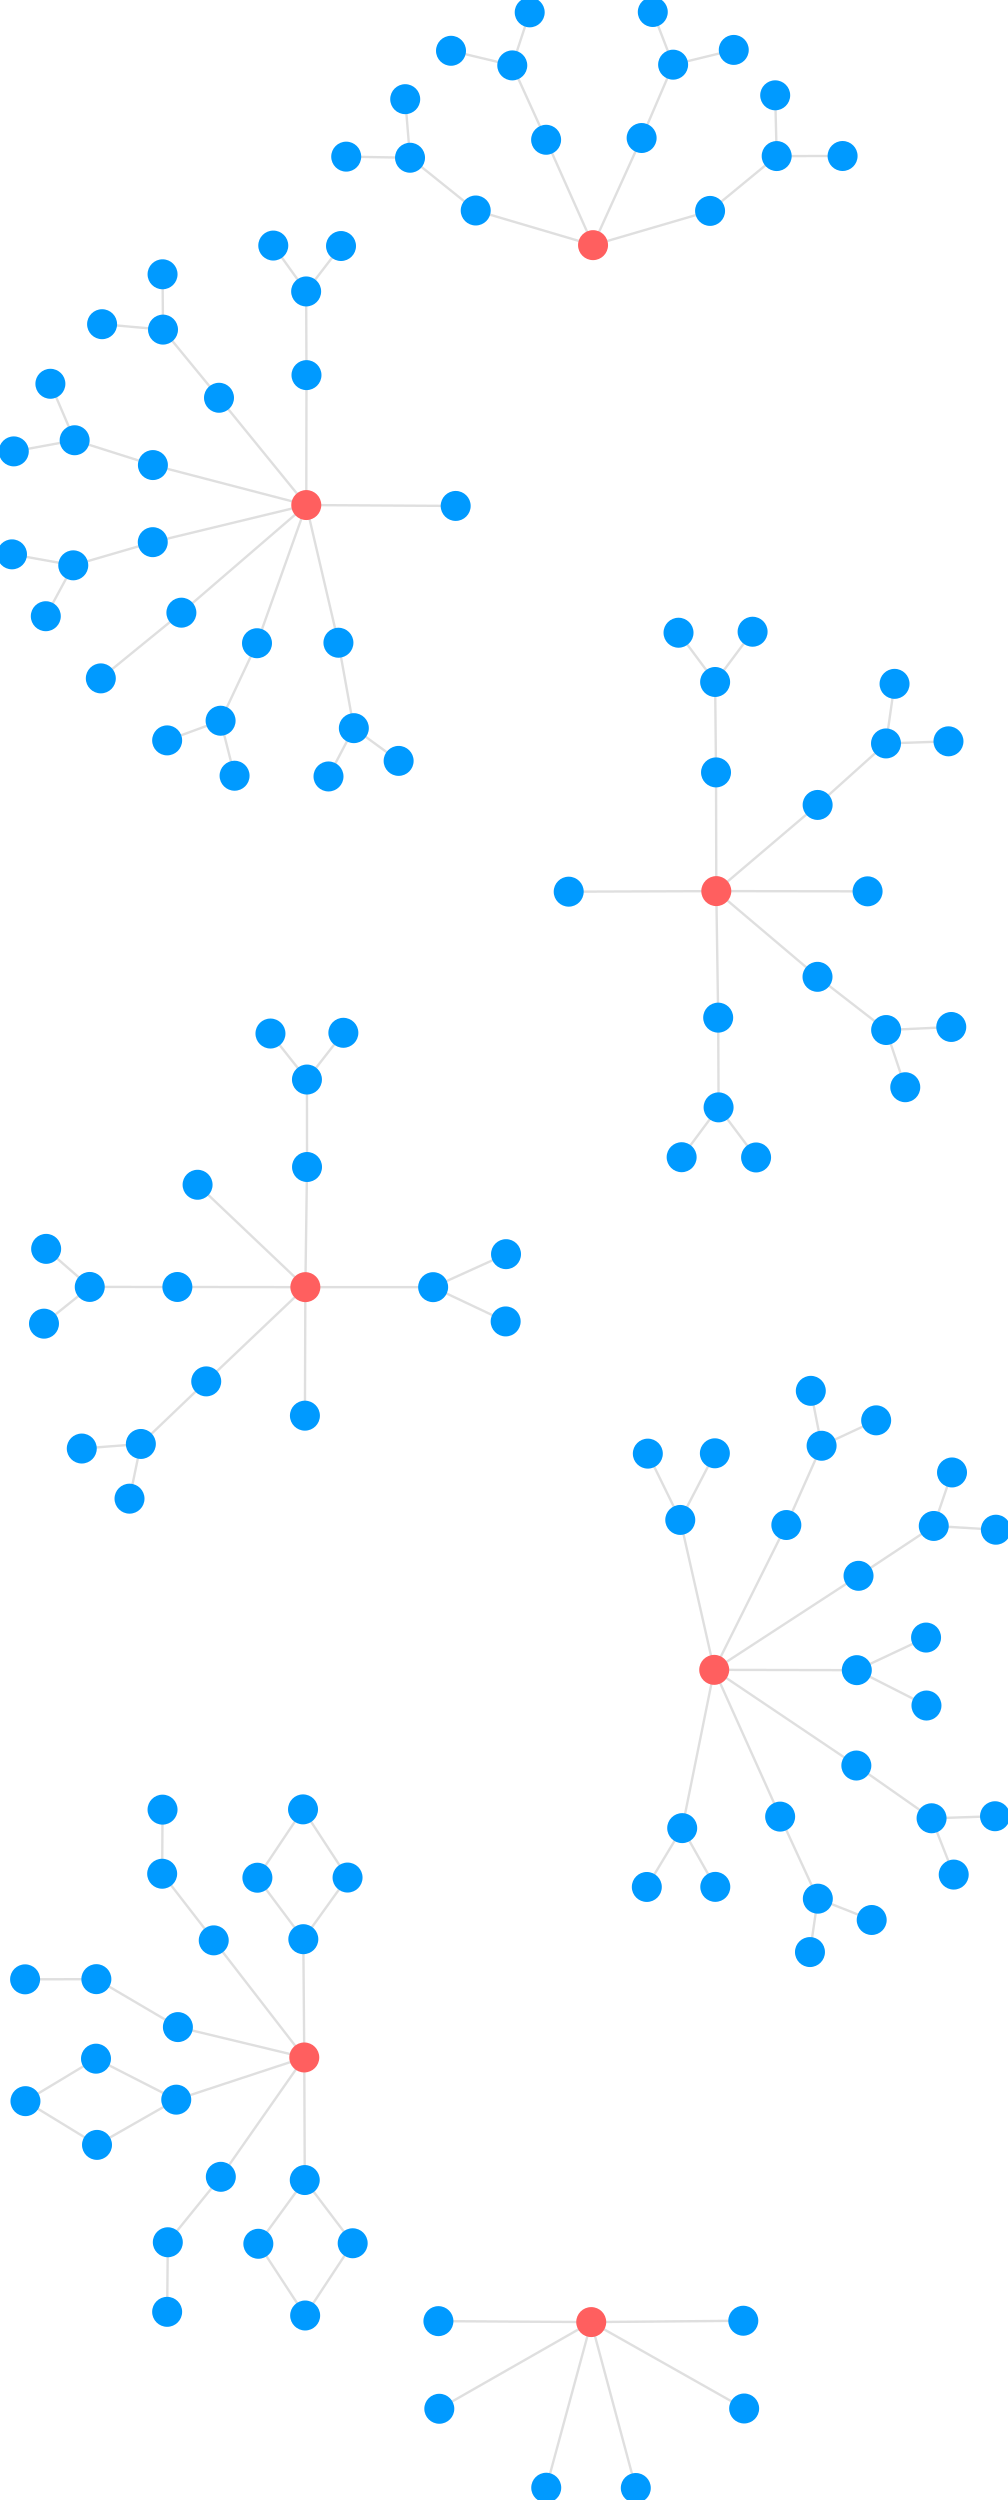
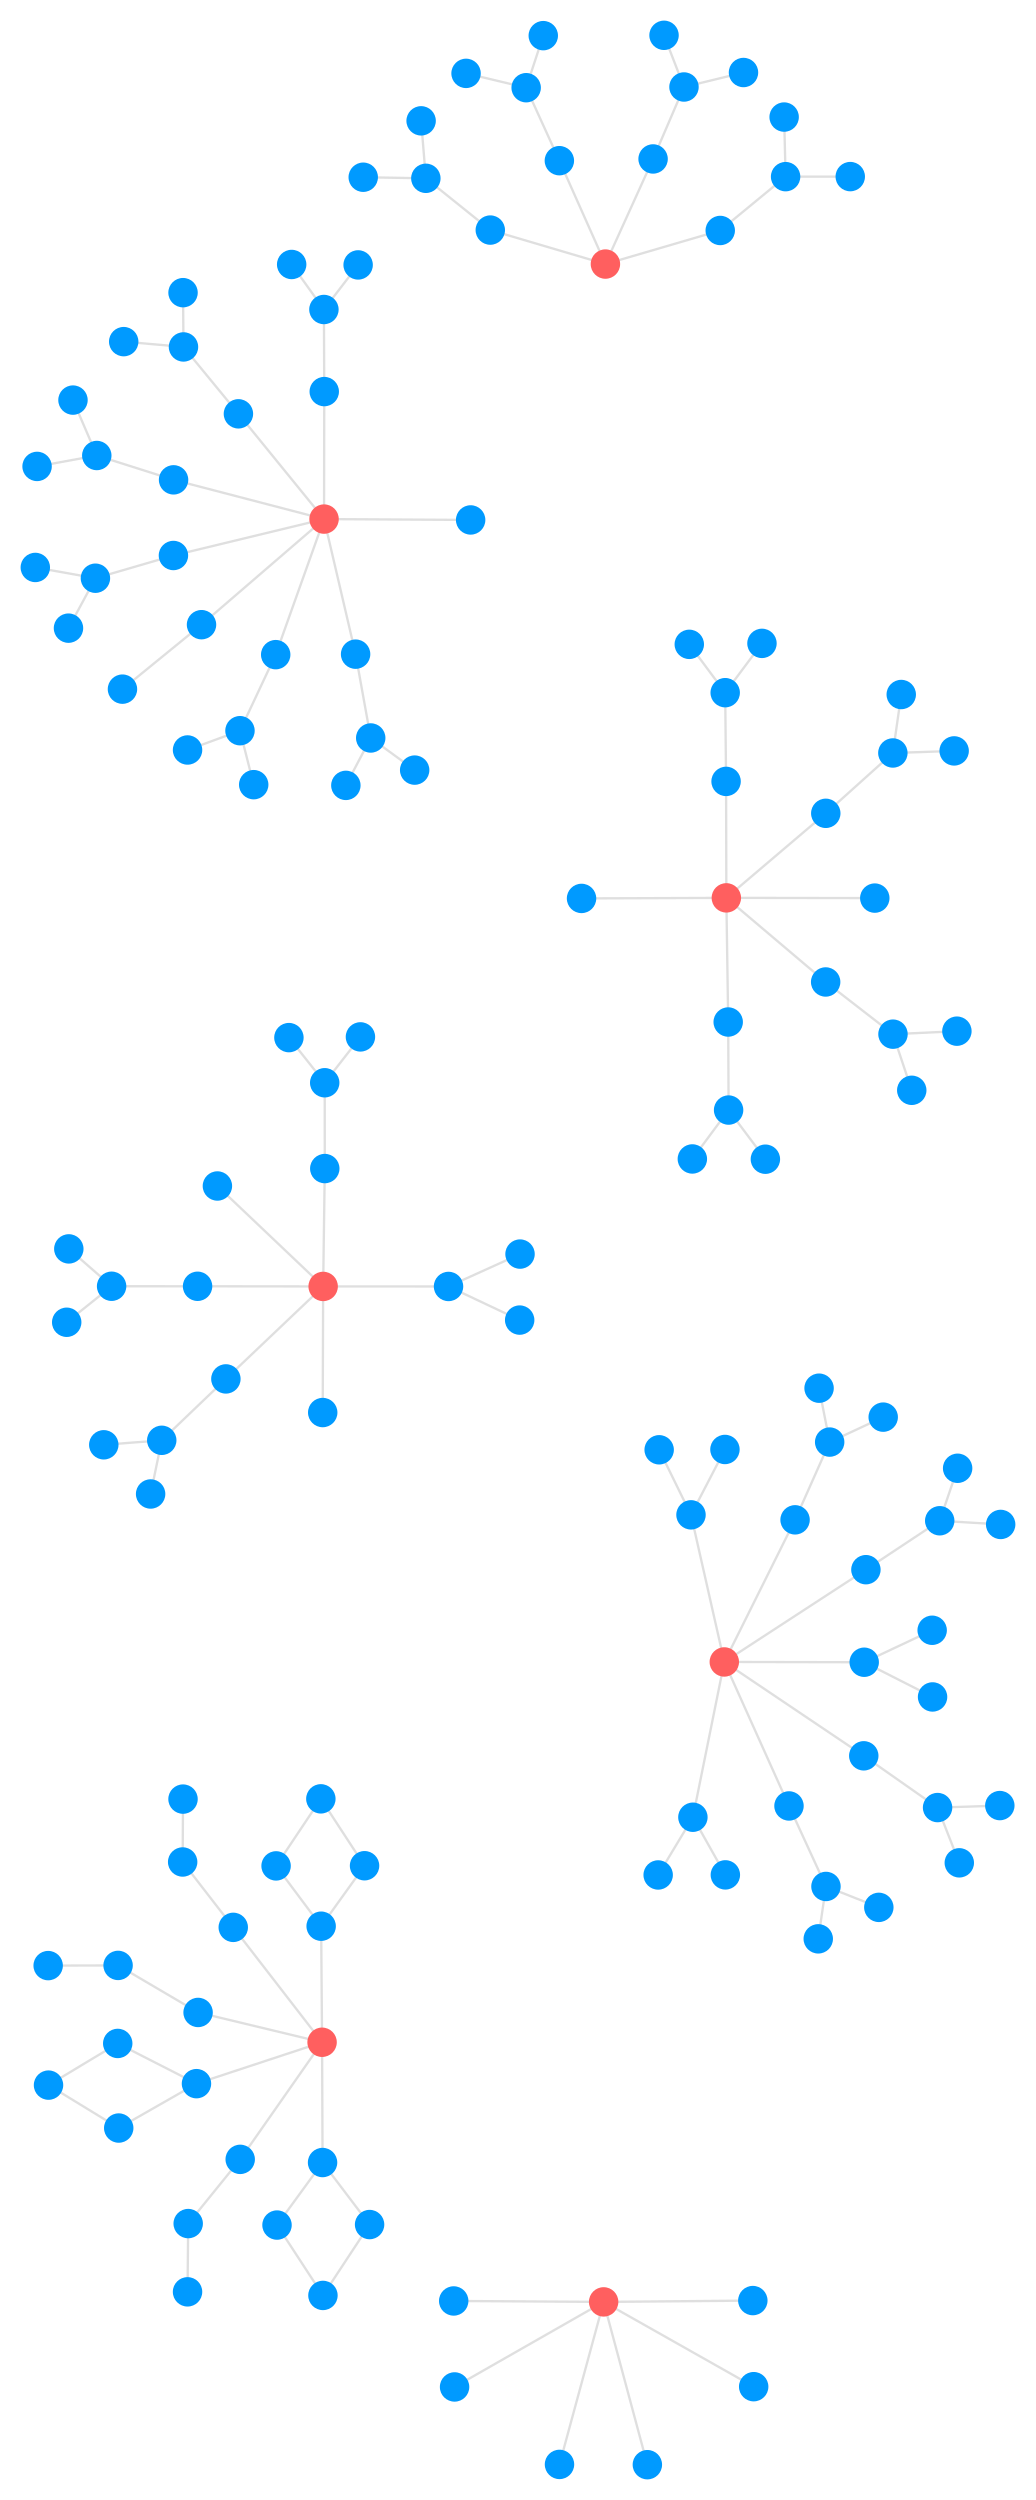
- <svg xmlns="http://www.w3.org/2000/svg" viewBox="-4920.83 -10997.156 8401.74 20840.142">
+ <svg xmlns="http://www.w3.org/2000/svg" viewBox="-5120.83 -11197.156 8801.74 21240.142">
  <style>
  svg {
    background-color: black;
  }
</style>
  <line x1="1047.98" y1="-4558.329" x2="1050.26" y2="-3568.853" stroke="#dfdfdf" stroke-width="20" />
  <line x1="1047.98" y1="-4558.329" x2="1040.48" y2="-5312.107" stroke="#dfdfdf" stroke-width="20" />
  <line x1="1066" y1="-2514.009" x2="1050.26" y2="-3568.853" stroke="#dfdfdf" stroke-width="20" />
  <line x1="1066" y1="-2514.009" x2="1069.36" y2="-1766.007" stroke="#dfdfdf" stroke-width="20" />
  <line x1="1893.99" y1="-2854.258" x2="1050.26" y2="-3568.853" stroke="#dfdfdf" stroke-width="20" />
  <line x1="1893.99" y1="-2854.258" x2="2466.01" y2="-2410.791" stroke="#dfdfdf" stroke-width="20" />
  <line x1="-2099.66" y1="-5639.307" x2="-2367.65" y2="-6787.004" stroke="#dfdfdf" stroke-width="20" />
  <line x1="-2099.66" y1="-5639.307" x2="-1971.19" y2="-4927.236" stroke="#dfdfdf" stroke-width="20" />
  <line x1="-2361.47" y1="-1268.981" x2="-2375.31" y2="-267.504" stroke="#dfdfdf" stroke-width="20" />
  <line x1="-2361.47" y1="-1268.981" x2="-2362.07" y2="-1998.044" stroke="#dfdfdf" stroke-width="20" />
  <line x1="-3442.23" y1="-268.78" x2="-2375.31" y2="-267.504" stroke="#dfdfdf" stroke-width="20" />
  <line x1="-3442.23" y1="-268.78" x2="-4172.66" y2="-269.077" stroke="#dfdfdf" stroke-width="20" />
  <line x1="2235.96" y1="2138.987" x2="1032.9" y2="2922.898" stroke="#dfdfdf" stroke-width="20" />
  <line x1="2235.96" y1="2138.987" x2="2863.01" y2="1723.342" stroke="#dfdfdf" stroke-width="20" />
  <line x1="1634.18" y1="1715.447" x2="1032.9" y2="2922.898" stroke="#dfdfdf" stroke-width="20" />
  <line x1="1634.18" y1="1715.447" x2="1928.07" y2="1054.811" stroke="#dfdfdf" stroke-width="20" />
  <line x1="-3646.17" y1="-7120.373" x2="-2367.65" y2="-6787.004" stroke="#dfdfdf" stroke-width="20" />
  <line x1="-3646.17" y1="-7120.373" x2="-4298.56" y2="-7327.218" stroke="#dfdfdf" stroke-width="20" />
  <line x1="-3201.7" y1="518.181" x2="-2375.31" y2="-267.504" stroke="#dfdfdf" stroke-width="20" />
  <line x1="-3201.7" y1="518.181" x2="-3746.63" y2="1039.744" stroke="#dfdfdf" stroke-width="20" />
  <line x1="1895.01" y1="-4287.129" x2="1050.26" y2="-3568.853" stroke="#dfdfdf" stroke-width="20" />
  <line x1="1895.01" y1="-4287.129" x2="2464.93" y2="-4799.804" stroke="#dfdfdf" stroke-width="20" />
  <line x1="1582.52" y1="4146.293" x2="1032.9" y2="2922.898" stroke="#dfdfdf" stroke-width="20" />
  <line x1="1582.52" y1="4146.293" x2="1896.65" y2="4830.329" stroke="#dfdfdf" stroke-width="20" />
  <line x1="-3437.83" y1="5900.764" x2="-2384.39" y2="6154.044" stroke="#dfdfdf" stroke-width="20" />
  <line x1="-3437.83" y1="5900.764" x2="-4117.5" y2="5501.12" stroke="#dfdfdf" stroke-width="20" />
  <line x1="-3079.99" y1="7148.924" x2="-3521.93" y2="7694.507" stroke="#dfdfdf" stroke-width="20" />
  <line x1="-3079.99" y1="7148.924" x2="-2384.39" y2="6154.044" stroke="#dfdfdf" stroke-width="20" />
  <line x1="-4117.5" y1="5501.12" x2="-4711.62" y2="5502.738" stroke="#dfdfdf" stroke-width="20" />
  <line x1="-3139.08" y1="5177.813" x2="-3568.95" y2="4622.453" stroke="#dfdfdf" stroke-width="20" />
  <line x1="-3139.08" y1="5177.813" x2="-2384.39" y2="6154.044" stroke="#dfdfdf" stroke-width="20" />
  <line x1="-3527.49" y1="8274.453" x2="-3521.93" y2="7694.507" stroke="#dfdfdf" stroke-width="20" />
  <line x1="-3568.95" y1="4622.453" x2="-3565.88" y2="4088.124" stroke="#dfdfdf" stroke-width="20" />
  <line x1="-2392.33" y1="5167.982" x2="-2775.17" y2="4655.627" stroke="#dfdfdf" stroke-width="20" />
  <line x1="-2392.33" y1="5167.982" x2="-2384.39" y2="6154.044" stroke="#dfdfdf" stroke-width="20" />
  <line x1="-2392.33" y1="5167.982" x2="-2023.57" y2="4654.276" stroke="#dfdfdf" stroke-width="20" />
  <line x1="-2379.01" y1="803.927" x2="-2375.31" y2="-267.504" stroke="#dfdfdf" stroke-width="20" />
  <line x1="-2775.17" y1="4655.627" x2="-2394.83" y2="4085.938" stroke="#dfdfdf" stroke-width="20" />
  <line x1="-2023.57" y1="4654.276" x2="-2394.83" y2="4085.938" stroke="#dfdfdf" stroke-width="20" />
  <line x1="-1258.72" y1="9082.56" x2="7.673" y2="8359.858" stroke="#dfdfdf" stroke-width="20" />
  <line x1="-1266.19" y1="8351.947" x2="7.673" y2="8359.858" stroke="#dfdfdf" stroke-width="20" />
  <line x1="-4080.42" y1="-5342.116" x2="-3408.76" y2="-5889.831" stroke="#dfdfdf" stroke-width="20" />
  <line x1="-180.048" y1="-3564.107" x2="1050.26" y2="-3568.853" stroke="#dfdfdf" stroke-width="20" />
  <line x1="2311.47" y1="-3566.862" x2="1050.26" y2="-3568.853" stroke="#dfdfdf" stroke-width="20" />
  <line x1="-4708.66" y1="6518.151" x2="-4120.61" y2="6164.071" stroke="#dfdfdf" stroke-width="20" />
  <line x1="-4708.66" y1="6518.151" x2="-4112.15" y2="6882.844" stroke="#dfdfdf" stroke-width="20" />
  <line x1="2221.55" y1="2925.316" x2="1032.9" y2="2922.898" stroke="#dfdfdf" stroke-width="20" />
  <line x1="2221.55" y1="2925.316" x2="2802.24" y2="3220.249" stroke="#dfdfdf" stroke-width="20" />
  <line x1="2221.55" y1="2925.316" x2="2798.89" y2="2653.689" stroke="#dfdfdf" stroke-width="20" />
  <line x1="-4112.15" y1="6882.844" x2="-3451.62" y2="6505.742" stroke="#dfdfdf" stroke-width="20" />
  <line x1="-4120.61" y1="6164.071" x2="-3451.62" y2="6505.742" stroke="#dfdfdf" stroke-width="20" />
  <line x1="1275.3" y1="8348.658" x2="7.673" y2="8359.858" stroke="#dfdfdf" stroke-width="20" />
  <line x1="1282.46" y1="9080.231" x2="7.673" y2="8359.858" stroke="#dfdfdf" stroke-width="20" />
  <line x1="-2380.33" y1="7175.84" x2="-1980.83" y2="7702.809" stroke="#dfdfdf" stroke-width="20" />
  <line x1="-2380.33" y1="7175.84" x2="-2767.3" y2="7707.111" stroke="#dfdfdf" stroke-width="20" />
  <line x1="-2380.33" y1="7175.84" x2="-2384.39" y2="6154.044" stroke="#dfdfdf" stroke-width="20" />
  <line x1="1041.84" y1="4731.947" x2="766.04" y2="4242.204" stroke="#dfdfdf" stroke-width="20" />
  <line x1="-2767.3" y1="7707.111" x2="-2377.07" y2="8304.978" stroke="#dfdfdf" stroke-width="20" />
  <line x1="766.04" y1="4242.204" x2="471.024" y2="4732.676" stroke="#dfdfdf" stroke-width="20" />
  <line x1="766.04" y1="4242.204" x2="1032.9" y2="2922.898" stroke="#dfdfdf" stroke-width="20" />
  <line x1="-367.367" y1="9740.676" x2="7.673" y2="8359.858" stroke="#dfdfdf" stroke-width="20" />
  <line x1="379.197" y1="9742.987" x2="7.673" y2="8359.858" stroke="#dfdfdf" stroke-width="20" />
  <line x1="-2365.96" y1="-7870.204" x2="-2367.65" y2="-6787.004" stroke="#dfdfdf" stroke-width="20" />
  <line x1="-2365.96" y1="-7870.204" x2="-2368.81" y2="-8567.644" stroke="#dfdfdf" stroke-width="20" />
  <line x1="-2375.31" y1="-267.504" x2="-3273.74" y2="-1120.841" stroke="#dfdfdf" stroke-width="20" />
  <line x1="-2375.31" y1="-267.504" x2="-1310.15" y2="-267.294" stroke="#dfdfdf" stroke-width="20" />
  <line x1="-2384.39" y1="6154.044" x2="-3451.62" y2="6505.742" stroke="#dfdfdf" stroke-width="20" />
  <line x1="1032.9" y1="2922.898" x2="749.925" y2="1673.076" stroke="#dfdfdf" stroke-width="20" />
  <line x1="1032.9" y1="2922.898" x2="2217.77" y2="3720.409" stroke="#dfdfdf" stroke-width="20" />
  <line x1="22.808" y1="-8953.6" x2="-368.42" y2="-9831.947" stroke="#dfdfdf" stroke-width="20" />
  <line x1="22.808" y1="-8953.6" x2="-955.267" y2="-9242.418" stroke="#dfdfdf" stroke-width="20" />
  <line x1="22.808" y1="-8953.6" x2="998.371" y2="-9239.004" stroke="#dfdfdf" stroke-width="20" />
  <line x1="22.808" y1="-8953.6" x2="427.839" y2="-9846.684" stroke="#dfdfdf" stroke-width="20" />
  <line x1="-955.267" y1="-9242.418" x2="-1502.78" y2="-9682.204" stroke="#dfdfdf" stroke-width="20" />
  <line x1="427.839" y1="-9846.684" x2="690.328" y2="-10457.991" stroke="#dfdfdf" stroke-width="20" />
  <line x1="998.371" y1="-9239.004" x2="1553.65" y2="-9696.249" stroke="#dfdfdf" stroke-width="20" />
  <line x1="-3408.76" y1="-5889.831" x2="-2367.65" y2="-6787.004" stroke="#dfdfdf" stroke-width="20" />
  <line x1="-3095.23" y1="-7681.298" x2="-2367.65" y2="-6787.004" stroke="#dfdfdf" stroke-width="20" />
  <line x1="-3095.23" y1="-7681.298" x2="-3561.99" y2="-8249.493" stroke="#dfdfdf" stroke-width="20" />
  <line x1="-2778.5" y1="-5635.182" x2="-2367.65" y2="-6787.004" stroke="#dfdfdf" stroke-width="20" />
  <line x1="-2778.5" y1="-5635.182" x2="-3081.94" y2="-4989.049" stroke="#dfdfdf" stroke-width="20" />
  <line x1="-705.647" y1="18.383" x2="-1310.15" y2="-267.294" stroke="#dfdfdf" stroke-width="20" />
  <line x1="-3647.42" y1="-6477.618" x2="-2367.65" y2="-6787.004" stroke="#dfdfdf" stroke-width="20" />
  <line x1="-3647.42" y1="-6477.618" x2="-4310.1" y2="-6284.551" stroke="#dfdfdf" stroke-width="20" />
  <line x1="-368.42" y1="-9831.947" x2="-650.503" y2="-10451.964" stroke="#dfdfdf" stroke-width="20" />
  <line x1="2217.77" y1="3720.409" x2="2844.81" y2="4160.036" stroke="#dfdfdf" stroke-width="20" />
  <line x1="1541.23" y1="-10202.596" x2="1553.65" y2="-9696.249" stroke="#dfdfdf" stroke-width="20" />
  <line x1="1838.09" y1="597.01" x2="1928.07" y2="1054.811" stroke="#dfdfdf" stroke-width="20" />
  <line x1="-2965.37" y1="-4530.56" x2="-3081.94" y2="-4989.049" stroke="#dfdfdf" stroke-width="20" />
  <line x1="-1597.81" y1="-4654.311" x2="-1971.19" y2="-4927.236" stroke="#dfdfdf" stroke-width="20" />
  <line x1="-3565.75" y1="-8710.649" x2="-3561.99" y2="-8249.493" stroke="#dfdfdf" stroke-width="20" />
  <line x1="520.835" y1="-10897.156" x2="690.328" y2="-10457.991" stroke="#dfdfdf" stroke-width="20" />
  <line x1="3373.73" y1="4143.093" x2="2844.81" y2="4160.036" stroke="#dfdfdf" stroke-width="20" />
  <line x1="735.383" y1="-5722.702" x2="1040.48" y2="-5312.107" stroke="#dfdfdf" stroke-width="20" />
  <line x1="-1161.23" y1="-10573.778" x2="-650.503" y2="-10451.964" stroke="#dfdfdf" stroke-width="20" />
  <line x1="761.374" y1="-1350.604" x2="1069.36" y2="-1766.007" stroke="#dfdfdf" stroke-width="20" />
  <line x1="-4805.82" y1="-7234.382" x2="-4298.56" y2="-7327.218" stroke="#dfdfdf" stroke-width="20" />
  <line x1="-2666.23" y1="-2381.529" x2="-2362.07" y2="-1998.044" stroke="#dfdfdf" stroke-width="20" />
  <line x1="3009.02" y1="-2436.231" x2="2466.01" y2="-2410.791" stroke="#dfdfdf" stroke-width="20" />
  <line x1="-4554.14" y1="36.952" x2="-4172.66" y2="-269.077" stroke="#dfdfdf" stroke-width="20" />
  <line x1="-4539.04" y1="-5860.32" x2="-4310.1" y2="-6284.551" stroke="#dfdfdf" stroke-width="20" />
  <line x1="-2642.81" y1="-8950.116" x2="-2368.81" y2="-8567.644" stroke="#dfdfdf" stroke-width="20" />
  <line x1="-1542.98" y1="-10170.471" x2="-1502.78" y2="-9682.204" stroke="#dfdfdf" stroke-width="20" />
  <line x1="-4239.15" y1="1077.924" x2="-3746.63" y2="1039.744" stroke="#dfdfdf" stroke-width="20" />
  <line x1="3380.91" y1="1754.628" x2="2863.01" y2="1723.342" stroke="#dfdfdf" stroke-width="20" />
  <line x1="2536.21" y1="-5296.498" x2="2464.93" y2="-4799.804" stroke="#dfdfdf" stroke-width="20" />
  <line x1="2985.72" y1="-4817.404" x2="2464.93" y2="-4799.804" stroke="#dfdfdf" stroke-width="20" />
  <line x1="3015.24" y1="1277.376" x2="2863.01" y2="1723.342" stroke="#dfdfdf" stroke-width="20" />
  <line x1="-3841.19" y1="1495.872" x2="-3746.63" y2="1039.744" stroke="#dfdfdf" stroke-width="20" />
  <line x1="-2034.77" y1="-9691.396" x2="-1502.78" y2="-9682.204" stroke="#dfdfdf" stroke-width="20" />
  <line x1="-4069.86" y1="-8294.596" x2="-3561.99" y2="-8249.493" stroke="#dfdfdf" stroke-width="20" />
  <line x1="-2078.11" y1="-8946.347" x2="-2368.81" y2="-8567.644" stroke="#dfdfdf" stroke-width="20" />
  <line x1="-4820.83" y1="-6376.036" x2="-4310.1" y2="-6284.551" stroke="#dfdfdf" stroke-width="20" />
  <line x1="-4536.2" y1="-586.469" x2="-4172.66" y2="-269.077" stroke="#dfdfdf" stroke-width="20" />
  <line x1="2625.47" y1="-1933.92" x2="2466.01" y2="-2410.791" stroke="#dfdfdf" stroke-width="20" />
  <line x1="-2058.55" y1="-2387.662" x2="-2362.07" y2="-1998.044" stroke="#dfdfdf" stroke-width="20" />
  <line x1="-4500.76" y1="-7797.92" x2="-4298.56" y2="-7327.218" stroke="#dfdfdf" stroke-width="20" />
  <line x1="1381.92" y1="-1348.455" x2="1069.36" y2="-1766.007" stroke="#dfdfdf" stroke-width="20" />
  <line x1="-505.171" y1="-10894.222" x2="-650.503" y2="-10451.964" stroke="#dfdfdf" stroke-width="20" />
  <line x1="1352.88" y1="-5731.004" x2="1040.48" y2="-5312.107" stroke="#dfdfdf" stroke-width="20" />
  <line x1="3029.38" y1="4629.529" x2="2844.81" y2="4160.036" stroke="#dfdfdf" stroke-width="20" />
  <line x1="1195.86" y1="-10581.049" x2="690.328" y2="-10457.991" stroke="#dfdfdf" stroke-width="20" />
  <line x1="-2182.4" y1="-4524.516" x2="-1971.19" y2="-4927.236" stroke="#dfdfdf" stroke-width="20" />
  <line x1="-3527.44" y1="-4825.227" x2="-3081.94" y2="-4989.049" stroke="#dfdfdf" stroke-width="20" />
  <line x1="2382.93" y1="842.9" x2="1928.07" y2="1054.811" stroke="#dfdfdf" stroke-width="20" />
  <line x1="2103.06" y1="-9696.711" x2="1553.65" y2="-9696.249" stroke="#dfdfdf" stroke-width="20" />
  <line x1="2345.72" y1="5007.982" x2="1896.65" y2="4830.329" stroke="#dfdfdf" stroke-width="20" />
  <line x1="1831.13" y1="5275.342" x2="1896.65" y2="4830.329" stroke="#dfdfdf" stroke-width="20" />
  <line x1="1038.35" y1="1117.636" x2="749.925" y2="1673.076" stroke="#dfdfdf" stroke-width="20" />
  <line x1="479.479" y1="1120.398" x2="749.925" y2="1673.076" stroke="#dfdfdf" stroke-width="20" />
  <line x1="-702.584" y1="-542.425" x2="-1310.15" y2="-267.294" stroke="#dfdfdf" stroke-width="20" />
  <line x1="-2377.07" y1="8304.978" x2="-1980.83" y2="7702.809" stroke="#dfdfdf" stroke-width="20" />
  <line x1="-1122.21" y1="-6779.644" x2="-2367.65" y2="-6787.004" stroke="#dfdfdf" stroke-width="20" />
  <circle cx="1047.98" cy="-4558.329" r="125" fill="#009aff" />
  <circle cx="1066" cy="-2514.009" r="125" fill="#009aff" />
  <circle cx="1893.99" cy="-2854.258" r="125" fill="#009aff" />
  <circle cx="-2099.66" cy="-5639.307" r="125" fill="#009aff" />
  <circle cx="-2361.47" cy="-1268.981" r="125" fill="#009aff" />
  <circle cx="-3442.23" cy="-268.78" r="125" fill="#009aff" />
  <circle cx="2235.96" cy="2138.987" r="125" fill="#009aff" />
  <circle cx="1634.18" cy="1715.447" r="125" fill="#009aff" />
  <circle cx="-3646.17" cy="-7120.373" r="125" fill="#009aff" />
  <circle cx="-3201.7" cy="518.181" r="125" fill="#009aff" />
  <circle cx="1895.01" cy="-4287.129" r="125" fill="#009aff" />
  <circle cx="1582.52" cy="4146.293" r="125" fill="#009aff" />
  <circle cx="-3437.83" cy="5900.764" r="125" fill="#009aff" />
  <circle cx="-3079.99" cy="7148.924" r="125" fill="#009aff" />
  <circle cx="-4117.5" cy="5501.12" r="125" fill="#009aff" />
  <circle cx="-3139.08" cy="5177.813" r="125" fill="#009aff" />
  <circle cx="-3527.49" cy="8274.453" r="125" fill="#009aff" />
  <circle cx="-4711.62" cy="5502.738" r="125" fill="#009aff" />
  <circle cx="-3568.95" cy="4622.453" r="125" fill="#009aff" />
  <circle cx="-3521.93" cy="7694.507" r="125" fill="#009aff" />
  <circle cx="-3565.88" cy="4088.124" r="125" fill="#009aff" />
  <circle cx="-2392.33" cy="5167.982" r="125" fill="#009aff" />
  <circle cx="-2379.01" cy="803.927" r="125" fill="#009aff" />
  <circle cx="-2775.17" cy="4655.627" r="125" fill="#009aff" />
  <circle cx="-2023.57" cy="4654.276" r="125" fill="#009aff" />
  <circle cx="-1258.72" cy="9082.56" r="125" fill="#009aff" />
  <circle cx="-1266.19" cy="8351.947" r="125" fill="#009aff" />
  <circle cx="-4080.42" cy="-5342.116" r="125" fill="#009aff" />
  <circle cx="-180.048" cy="-3564.107" r="125" fill="#009aff" />
  <circle cx="2311.47" cy="-3566.862" r="125" fill="#009aff" />
  <circle cx="-4708.66" cy="6518.151" r="125" fill="#009aff" />
  <circle cx="2221.55" cy="2925.316" r="125" fill="#009aff" />
  <circle cx="-4112.15" cy="6882.844" r="125" fill="#009aff" />
  <circle cx="-4120.61" cy="6164.071" r="125" fill="#009aff" />
  <circle cx="1275.3" cy="8348.658" r="125" fill="#009aff" />
  <circle cx="1282.46" cy="9080.231" r="125" fill="#009aff" />
  <circle cx="-2380.33" cy="7175.84" r="125" fill="#009aff" />
  <circle cx="1041.84" cy="4731.947" r="125" fill="#009aff" />
  <circle cx="-2767.3" cy="7707.111" r="125" fill="#009aff" />
  <circle cx="766.04" cy="4242.204" r="125" fill="#009aff" />
  <circle cx="-367.367" cy="9740.676" r="125" fill="#009aff" />
  <circle cx="379.197" cy="9742.987" r="125" fill="#009aff" />
  <circle cx="-2365.96" cy="-7870.204" r="125" fill="#009aff" />
  <circle cx="-2375.31" cy="-267.504" r="125" fill="#ff5f5f" />
  <circle cx="-2384.39" cy="6154.044" r="125" fill="#ff5f5f" />
  <circle cx="1032.9" cy="2922.898" r="125" fill="#ff5f5f" />
  <circle cx="-2394.83" cy="4085.938" r="125" fill="#009aff" />
  <circle cx="22.808" cy="-8953.6" r="125" fill="#ff5f5f" />
  <circle cx="-3273.74" cy="-1120.841" r="125" fill="#009aff" />
  <circle cx="-955.267" cy="-9242.418" r="125" fill="#009aff" />
  <circle cx="471.024" cy="4732.676" r="125" fill="#009aff" />
  <circle cx="427.839" cy="-9846.684" r="125" fill="#009aff" />
  <circle cx="998.371" cy="-9239.004" r="125" fill="#009aff" />
  <circle cx="-3408.76" cy="-5889.831" r="125" fill="#009aff" />
  <circle cx="-3095.23" cy="-7681.298" r="125" fill="#009aff" />
  <circle cx="-2778.5" cy="-5635.182" r="125" fill="#009aff" />
  <circle cx="-705.647" cy="18.383" r="125" fill="#009aff" />
  <circle cx="2802.24" cy="3220.249" r="125" fill="#009aff" />
  <circle cx="-3647.42" cy="-6477.618" r="125" fill="#009aff" />
  <circle cx="-368.42" cy="-9831.947" r="125" fill="#009aff" />
  <circle cx="7.673" cy="8359.858" r="125" fill="#ff5f5f" />
  <circle cx="2217.77" cy="3720.409" r="125" fill="#009aff" />
  <circle cx="1541.23" cy="-10202.596" r="125" fill="#009aff" />
  <circle cx="1838.09" cy="597.01" r="125" fill="#009aff" />
  <circle cx="-2965.37" cy="-4530.56" r="125" fill="#009aff" />
  <circle cx="-1597.81" cy="-4654.311" r="125" fill="#009aff" />
  <circle cx="-3565.75" cy="-8710.649" r="125" fill="#009aff" />
  <circle cx="520.835" cy="-10897.156" r="125" fill="#009aff" />
  <circle cx="3373.73" cy="4143.093" r="125" fill="#009aff" />
  <circle cx="735.383" cy="-5722.702" r="125" fill="#009aff" />
  <circle cx="-1161.23" cy="-10573.778" r="125" fill="#009aff" />
  <circle cx="761.374" cy="-1350.604" r="125" fill="#009aff" />
  <circle cx="-4805.82" cy="-7234.382" r="125" fill="#009aff" />
  <circle cx="-2666.23" cy="-2381.529" r="125" fill="#009aff" />
  <circle cx="3009.02" cy="-2436.231" r="125" fill="#009aff" />
  <circle cx="-4554.14" cy="36.952" r="125" fill="#009aff" />
  <circle cx="-4539.04" cy="-5860.32" r="125" fill="#009aff" />
  <circle cx="-2642.81" cy="-8950.116" r="125" fill="#009aff" />
  <circle cx="-1542.98" cy="-10170.471" r="125" fill="#009aff" />
  <circle cx="-4239.15" cy="1077.924" r="125" fill="#009aff" />
  <circle cx="3380.91" cy="1754.628" r="125" fill="#009aff" />
  <circle cx="2536.21" cy="-5296.498" r="125" fill="#009aff" />
  <circle cx="2985.72" cy="-4817.404" r="125" fill="#009aff" />
  <circle cx="3015.24" cy="1277.376" r="125" fill="#009aff" />
  <circle cx="-3841.19" cy="1495.872" r="125" fill="#009aff" />
  <circle cx="-2034.77" cy="-9691.396" r="125" fill="#009aff" />
  <circle cx="-4069.86" cy="-8294.596" r="125" fill="#009aff" />
  <circle cx="-2078.11" cy="-8946.347" r="125" fill="#009aff" />
  <circle cx="-4820.83" cy="-6376.036" r="125" fill="#009aff" />
  <circle cx="-4536.2" cy="-586.469" r="125" fill="#009aff" />
  <circle cx="2625.47" cy="-1933.92" r="125" fill="#009aff" />
  <circle cx="-2058.55" cy="-2387.662" r="125" fill="#009aff" />
  <circle cx="-4500.76" cy="-7797.92" r="125" fill="#009aff" />
  <circle cx="1381.92" cy="-1348.455" r="125" fill="#009aff" />
  <circle cx="-505.171" cy="-10894.222" r="125" fill="#009aff" />
  <circle cx="1352.88" cy="-5731.004" r="125" fill="#009aff" />
  <circle cx="3029.38" cy="4629.529" r="125" fill="#009aff" />
  <circle cx="1195.86" cy="-10581.049" r="125" fill="#009aff" />
  <circle cx="-2182.4" cy="-4524.516" r="125" fill="#009aff" />
  <circle cx="-3527.44" cy="-4825.227" r="125" fill="#009aff" />
  <circle cx="2382.93" cy="842.9" r="125" fill="#009aff" />
  <circle cx="2103.06" cy="-9696.711" r="125" fill="#009aff" />
  <circle cx="2345.72" cy="5007.982" r="125" fill="#009aff" />
  <circle cx="1831.13" cy="5275.342" r="125" fill="#009aff" />
  <circle cx="1038.35" cy="1117.636" r="125" fill="#009aff" />
  <circle cx="479.479" cy="1120.398" r="125" fill="#009aff" />
  <circle cx="-702.584" cy="-542.425" r="125" fill="#009aff" />
  <circle cx="749.925" cy="1673.076" r="125" fill="#009aff" />
  <circle cx="-3451.62" cy="6505.742" r="125" fill="#009aff" />
  <circle cx="-2377.07" cy="8304.978" r="125" fill="#009aff" />
  <circle cx="-1980.83" cy="7702.809" r="125" fill="#009aff" />
  <circle cx="2798.89" cy="2653.689" r="125" fill="#009aff" />
  <circle cx="-1122.21" cy="-6779.644" r="125" fill="#009aff" />
  <circle cx="-1310.15" cy="-267.294" r="125" fill="#009aff" />
  <circle cx="1050.26" cy="-3568.853" r="125" fill="#ff5f5f" />
  <circle cx="-2367.65" cy="-6787.004" r="125" fill="#ff5f5f" />
  <circle cx="690.328" cy="-10457.991" r="125" fill="#009aff" />
  <circle cx="-650.503" cy="-10451.964" r="125" fill="#009aff" />
  <circle cx="-1502.78" cy="-9682.204" r="125" fill="#009aff" />
  <circle cx="1553.65" cy="-9696.249" r="125" fill="#009aff" />
  <circle cx="-4298.56" cy="-7327.218" r="125" fill="#009aff" />
  <circle cx="-4310.1" cy="-6284.551" r="125" fill="#009aff" />
  <circle cx="-3081.94" cy="-4989.049" r="125" fill="#009aff" />
  <circle cx="-1971.19" cy="-4927.236" r="125" fill="#009aff" />
  <circle cx="-2368.81" cy="-8567.644" r="125" fill="#009aff" />
  <circle cx="-3561.99" cy="-8249.493" r="125" fill="#009aff" />
  <circle cx="1040.48" cy="-5312.107" r="125" fill="#009aff" />
  <circle cx="1069.36" cy="-1766.007" r="125" fill="#009aff" />
  <circle cx="2466.01" cy="-2410.791" r="125" fill="#009aff" />
  <circle cx="2464.93" cy="-4799.804" r="125" fill="#009aff" />
  <circle cx="-4172.66" cy="-269.077" r="125" fill="#009aff" />
  <circle cx="-2362.07" cy="-1998.044" r="125" fill="#009aff" />
  <circle cx="-3746.63" cy="1039.744" r="125" fill="#009aff" />
  <circle cx="1928.07" cy="1054.811" r="125" fill="#009aff" />
  <circle cx="1896.65" cy="4830.329" r="125" fill="#009aff" />
  <circle cx="2844.81" cy="4160.036" r="125" fill="#009aff" />
  <circle cx="2863.01" cy="1723.342" r="125" fill="#009aff" />
</svg>
